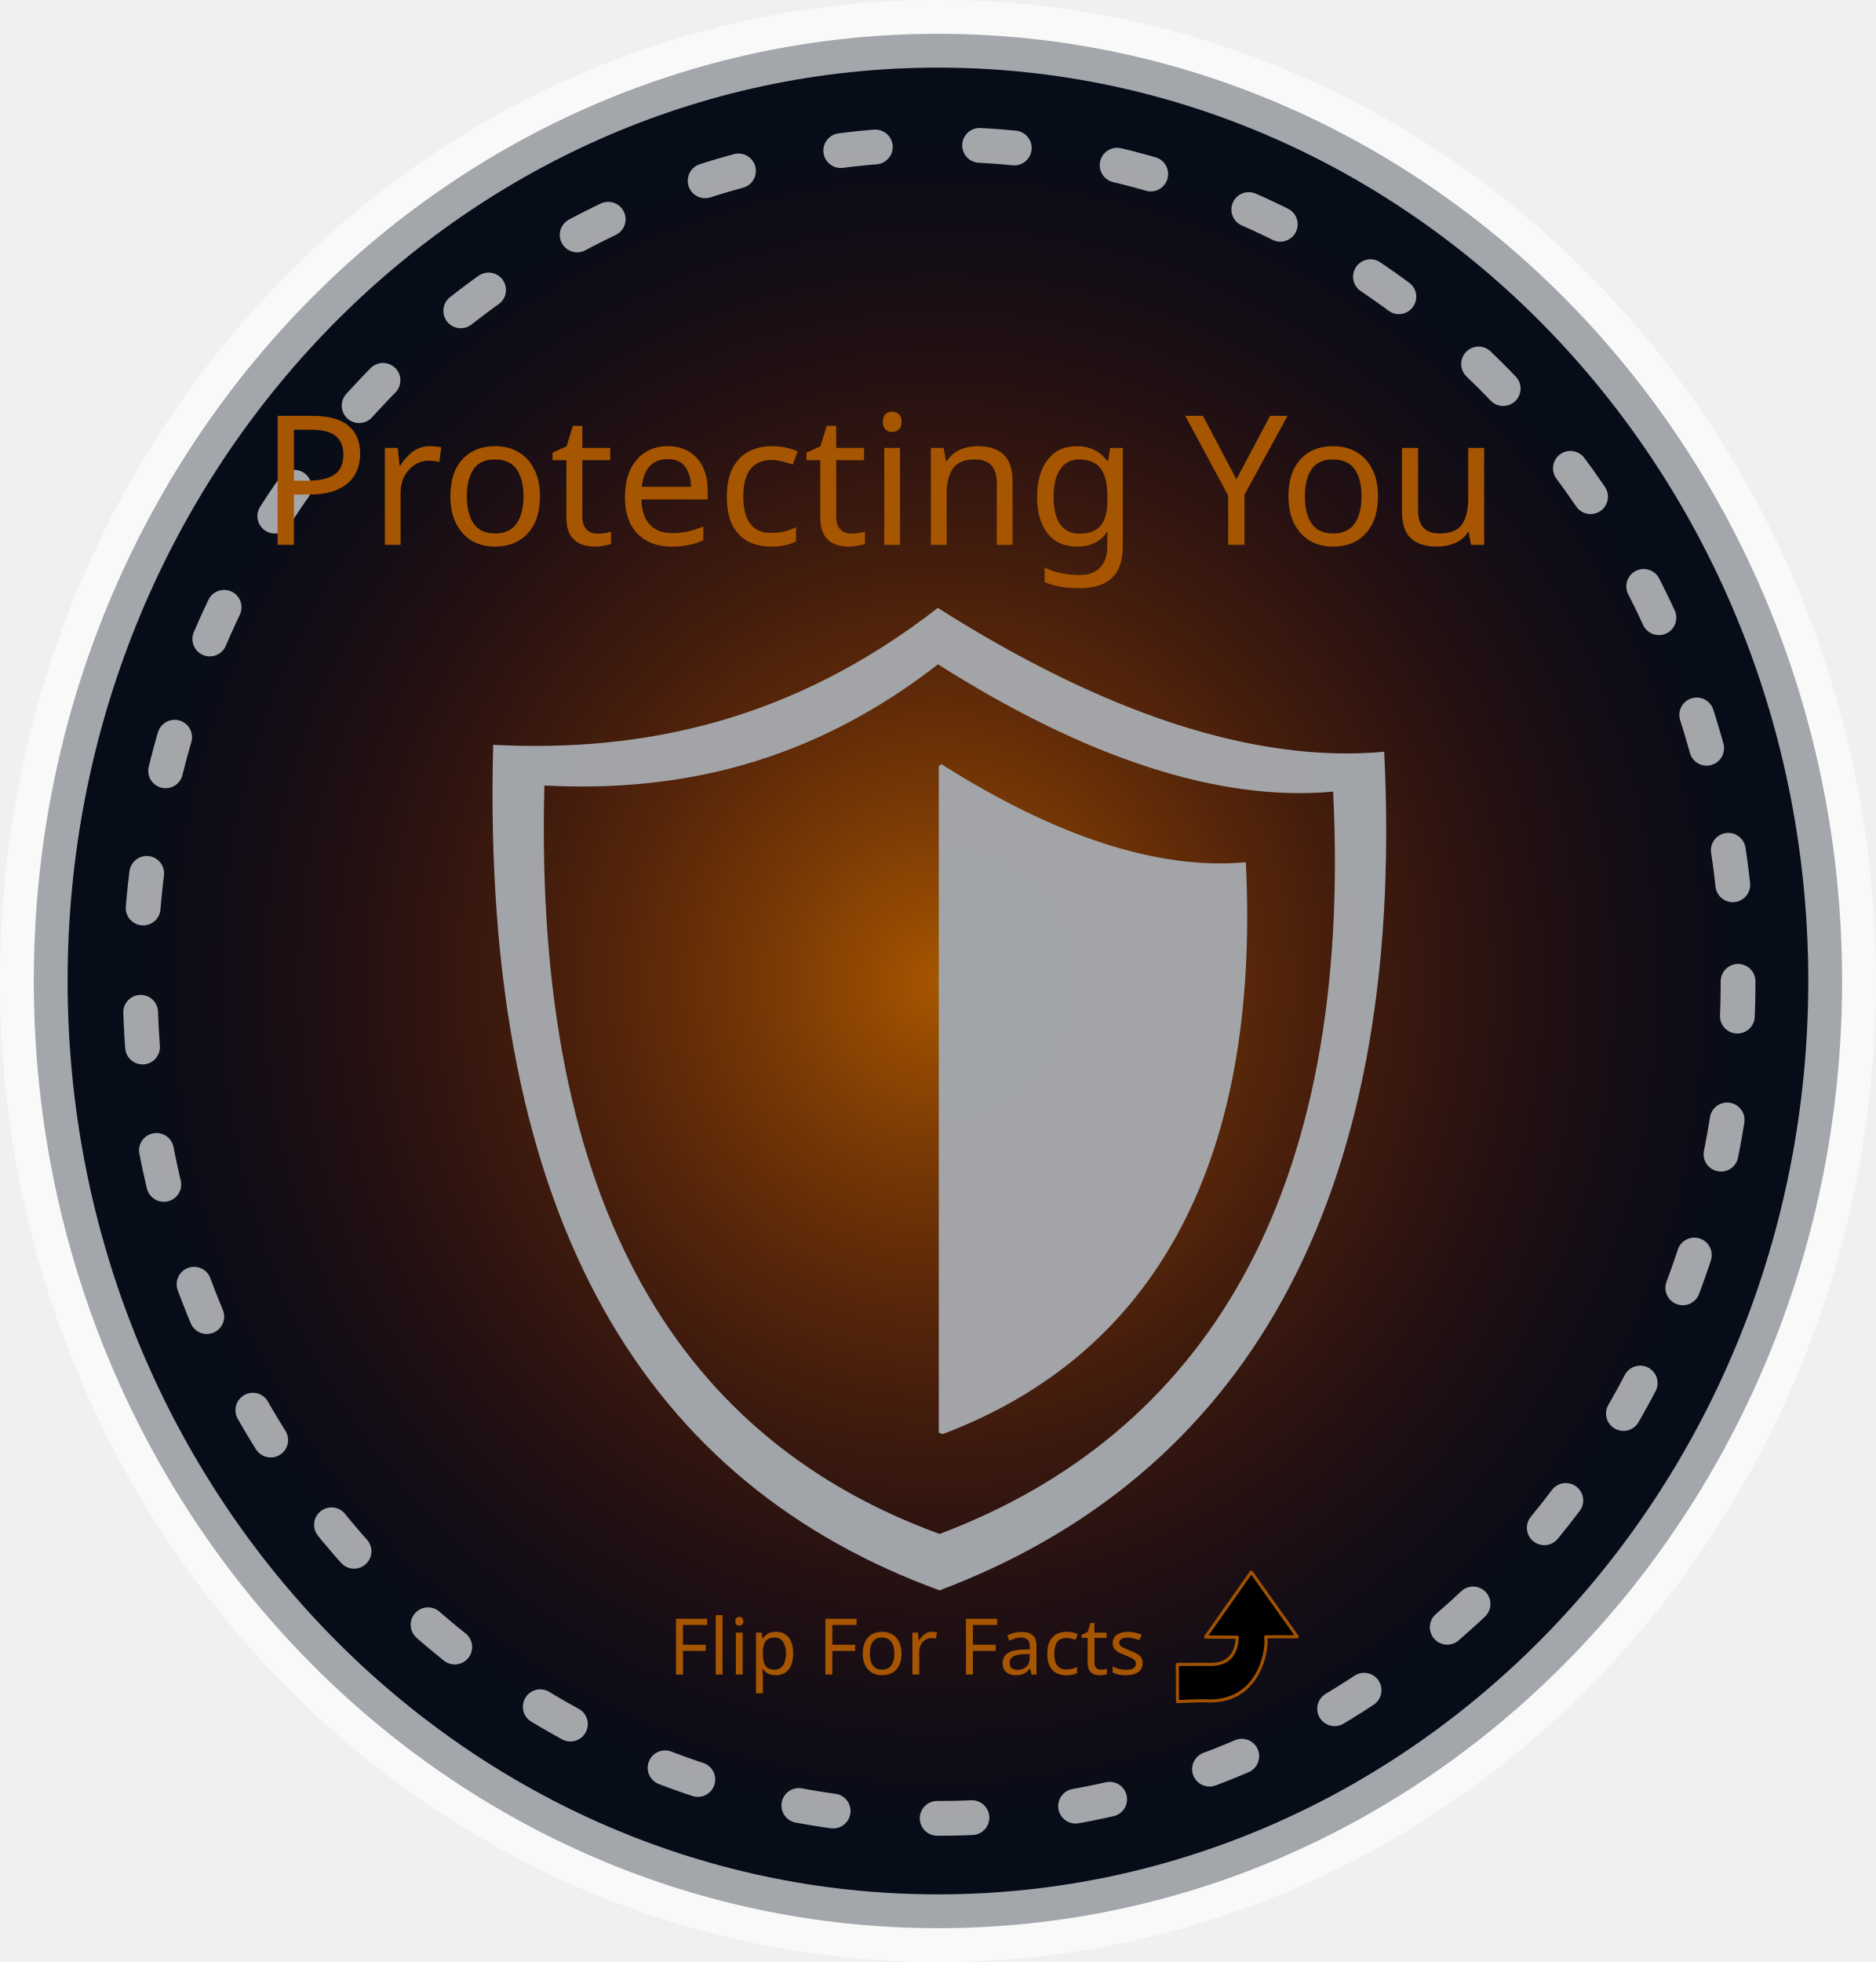
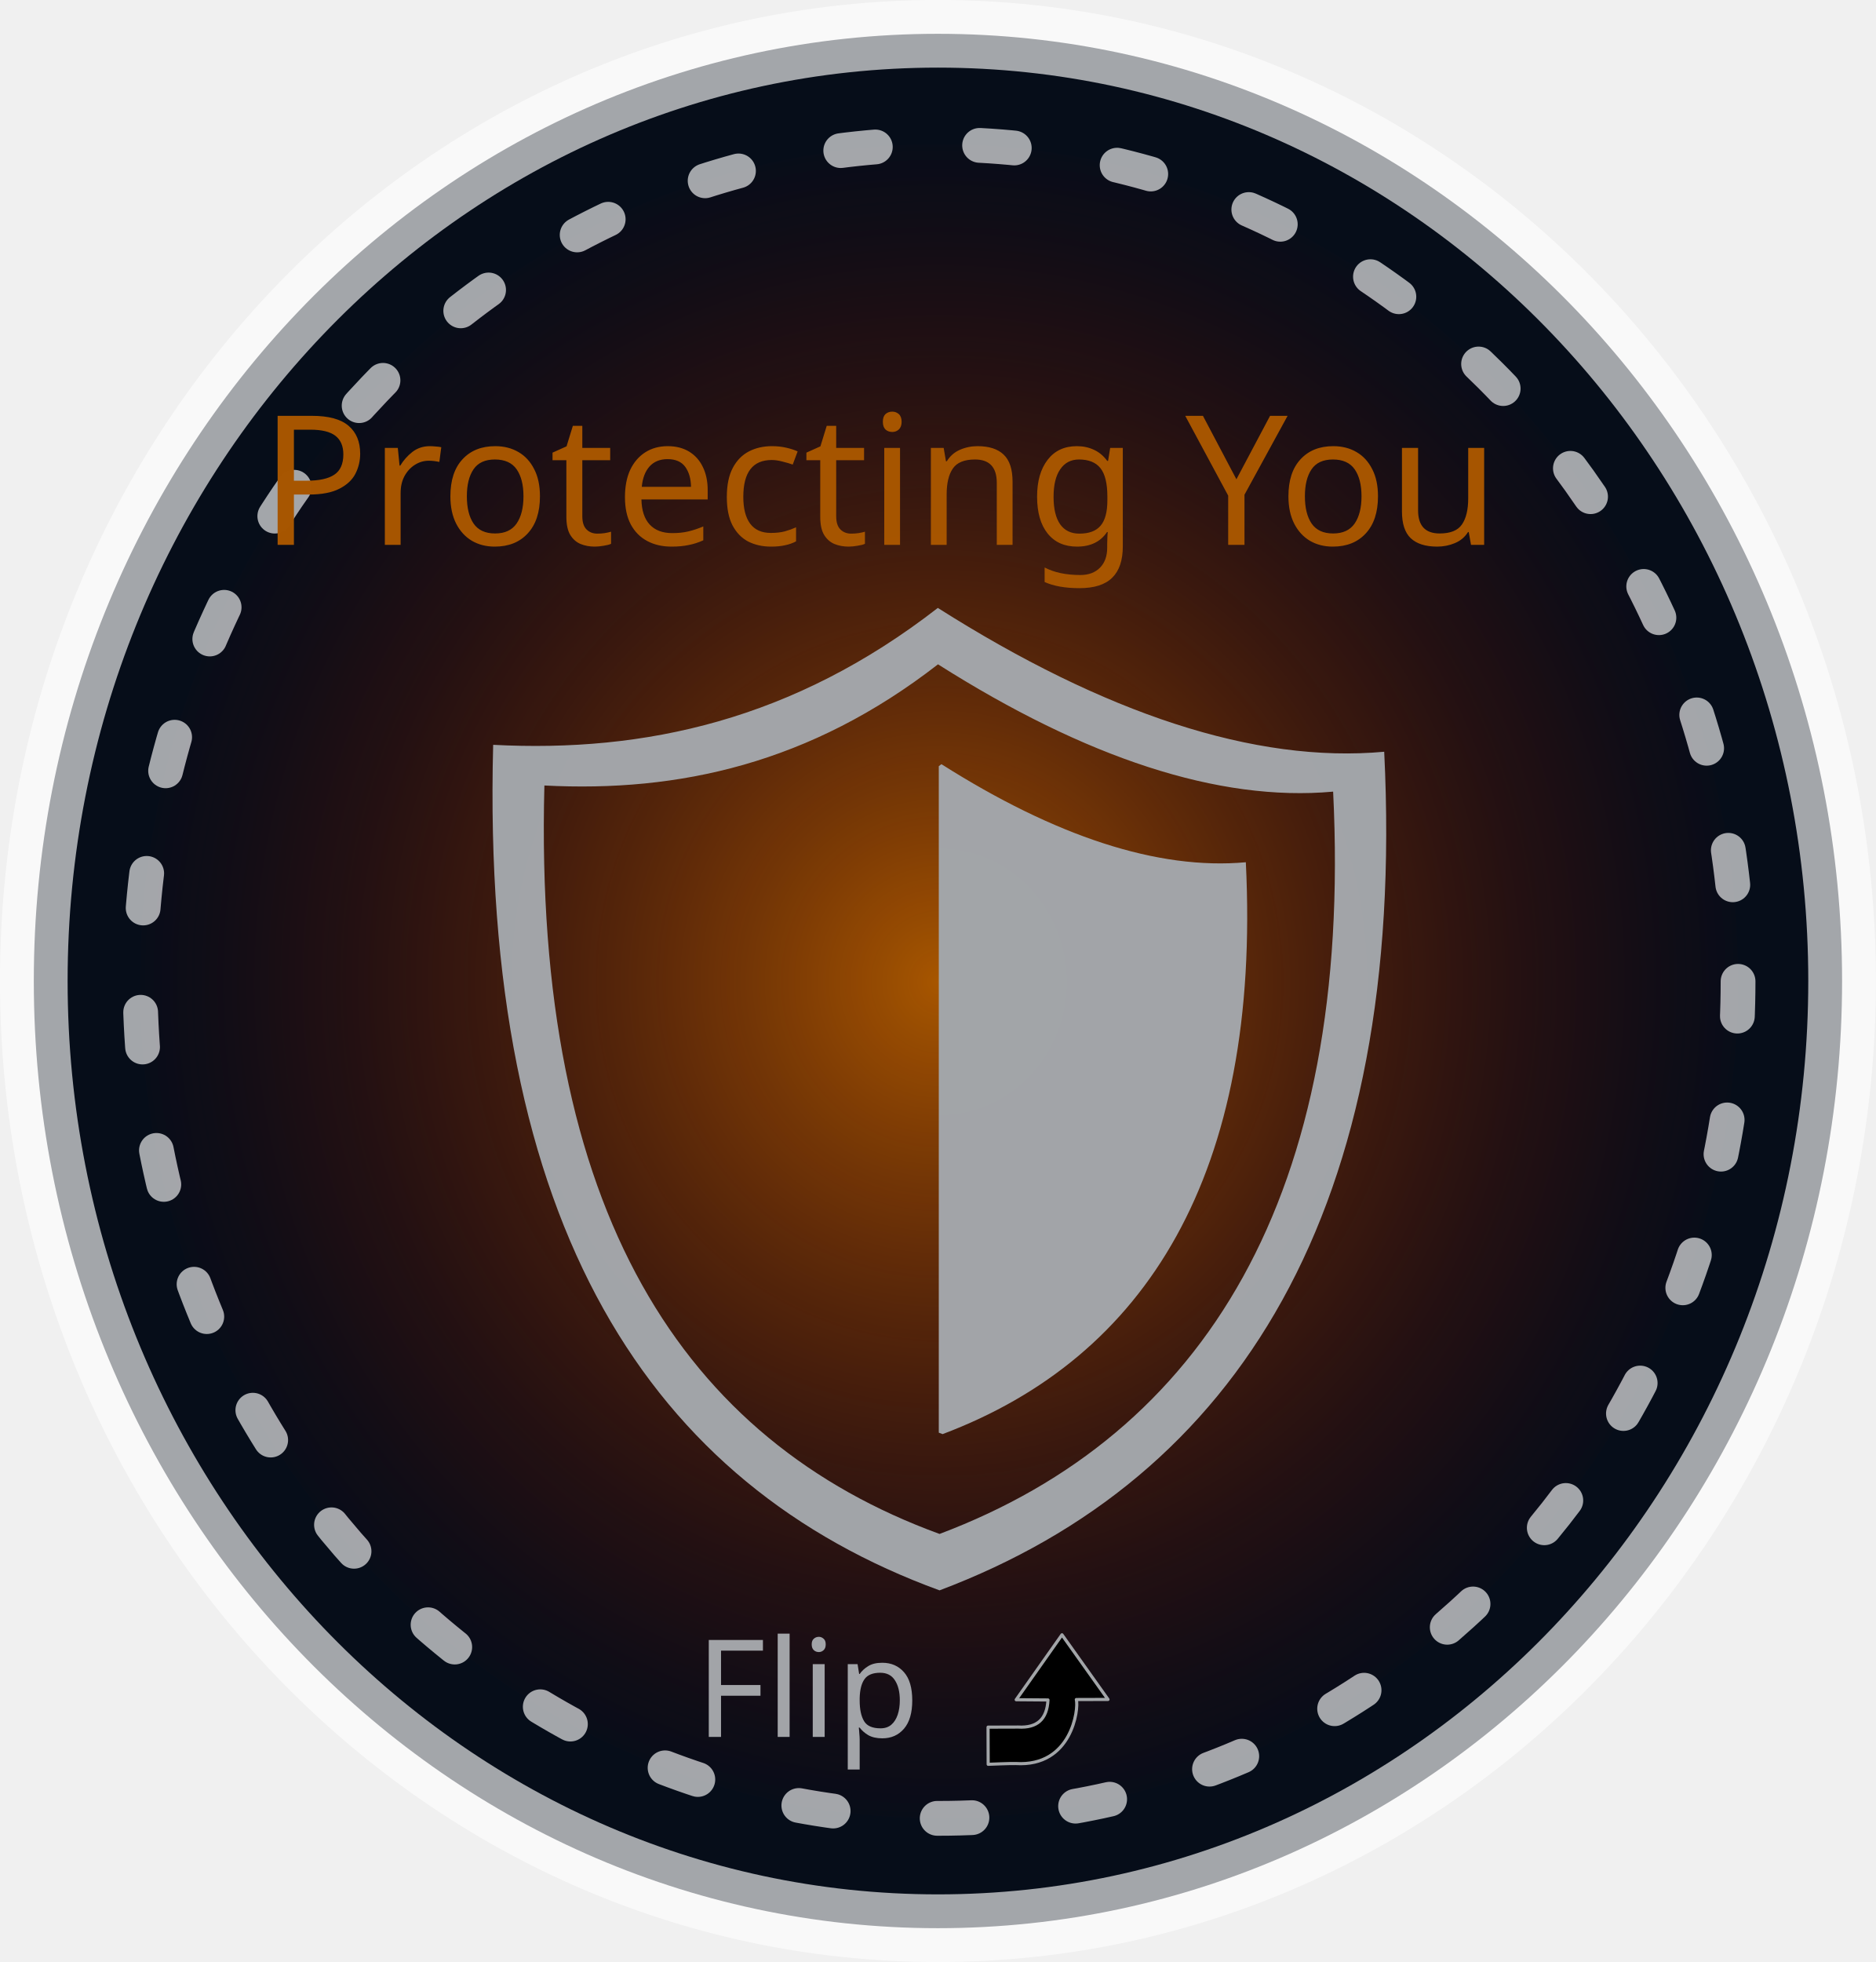
<svg xmlns="http://www.w3.org/2000/svg" xmlns:xlink="http://www.w3.org/1999/xlink" width="167.234mm" height="174.87mm" viewBox="0 0 167.234 174.87" version="1.1" id="svg1" xml:space="preserve">
  <defs id="defs1">
    <linearGradient id="linearGradient1">
      <stop style="stop-color:#a75600;stop-opacity:1;" offset="0" id="stop1" />
      <stop style="stop-color:#5b0202;stop-opacity:0;" offset="1" id="stop2" />
    </linearGradient>
    <radialGradient xlink:href="#linearGradient1" id="radialGradient2" cx="208.788" cy="142.072" fx="208.788" fy="142.072" r="36.208" gradientTransform="matrix(1,0,0,1.046042,0,-6.54121)" gradientUnits="userSpaceOnUse" />
    <style id="style1">.cls-1{fill-rule:evenodd;}</style>
  </defs>
  <g id="g21-1" transform="matrix(2.00937,0,0,2.00937,-335.788,-197.9622)" style="stroke:#ffffff;stroke-opacity:0.63">
    <ellipse style="fill:#010814;fill-opacity:0.976;stroke:#ffffff;stroke-width:3;stroke-linecap:round;stroke-linejoin:round;stroke-dasharray:none;stroke-opacity:0.63" id="path19-8-8" cx="208.725" cy="142.033" rx="40.114" ry="42.014" />
    <ellipse style="fill:url(#radialGradient2);fill-opacity:1;stroke:#ffffff;stroke-width:1.543;stroke-linecap:round;stroke-linejoin:round;stroke-dasharray:1.543, 4.63;stroke-dashoffset:0;stroke-opacity:0.63" id="path19-9" cx="208.776" cy="142.048" rx="35.448" ry="37.127" />
  </g>
  <path fill-rule="evenodd" clip-rule="evenodd" d="M 83.607,54.183 C 98.463,63.6 111.884,68.055 123.402,67.002 125.414,107.689 110.388,131.718 83.761,141.746 58.047,132.36 42.837,109.365 43.966,66.385 57.487,67.092 70.752,64.169 83.607,54.183 Z m 0.321,13.926 c 10.131,6.421 19.283,9.459 27.138,8.742 1.372,27.745 -8.875,44.131 -27.032,50.969 -0.115,-0.042 -0.227,-0.086 -0.341,-0.128 V 68.289 Z m -0.305,-8.899 c 13.15,8.335 25.03,12.279 35.226,11.347 1.78,36.015 -11.52,57.285 -35.089,66.161 C 60.999,128.41 47.534,108.057 48.533,70.01 60.503,70.637 72.245,68.05 83.623,59.21 Z" id="path1" style="fill:#a2a5a9;fill-opacity:0.992;stroke:none;stroke-width:0.713;stroke-opacity:1" />
  <text xml:space="preserve" style="font-style:normal;font-variant:normal;font-weight:normal;font-stretch:normal;font-size:16.108px;line-height:1.2;font-family:'Poiret One';-inkscape-font-specification:'Poiret One';text-align:center;letter-spacing:0px;word-spacing:0px;writing-mode:lr-tb;direction:ltr;text-anchor:middle;fill:#a75600;fill-opacity:0.992;stroke-width:2.186;stroke-linecap:round;stroke-linejoin:round;stroke-dasharray:2.186, 6.558;stroke:none;stroke-opacity:1" x="84.712" y="48.562" id="text4">
    <tspan id="tspan3-8" style="font-style:normal;font-variant:normal;font-weight:normal;font-stretch:normal;font-size:16.108px;font-family:'Poiret One';-inkscape-font-specification:'Poiret One, Normal';font-variant-ligatures:normal;font-variant-caps:normal;font-variant-numeric:normal;font-variant-east-asian:normal;fill:#a75600;fill-opacity:0.992;stroke-width:2.186;stroke:none;stroke-opacity:1" x="84.712" y="48.562">Protecting You</tspan>
  </text>
-   <text xml:space="preserve" style="font-style:normal;font-variant:normal;font-weight:normal;font-stretch:normal;font-size:6.974px;line-height:1.2;font-family:'Poiret One';-inkscape-font-specification:'Poiret One';text-align:center;letter-spacing:0px;word-spacing:0px;writing-mode:lr-tb;direction:ltr;text-anchor:middle;fill:#a75600;fill-opacity:0.992;stroke-width:0.946;stroke-linecap:round;stroke-linejoin:round;stroke-dasharray:0.946, 2.839" x="83.605" y="149.247" id="text4-4">
-     <tspan id="tspan3-8-5" style="font-style:normal;font-variant:normal;font-weight:normal;font-stretch:normal;font-size:6.974px;font-family:'Poiret One';-inkscape-font-specification:'Poiret One, Normal';font-variant-ligatures:normal;font-variant-caps:normal;font-variant-numeric:normal;font-variant-east-asian:normal;fill:#a75600;fill-opacity:0.992;stroke-width:0.946" x="83.605" y="149.247">Flip For Facts</tspan>
-   </text>
-   <path id="path2" style="fill:#000000;fill-opacity:0.992;stroke:#a05101;stroke-width:0.279;stroke-linecap:round;stroke-linejoin:round;stroke-dasharray:none;stroke-opacity:1" d="m 111.552,140.117 -4.081,5.787 2.832,0.022 c -0.08,1.706 -0.963,2.511 -2.648,2.414 l -2.692,0.008 c -0.004,-0.096 0.01,3.312 0.01,3.312 0,0 2.135,-0.089 2.456,-0.069 4.986,0.318 5.633,-4.852 5.402,-5.703 l 2.823,-0.009 z" />
+   <g id="g2" transform="translate(-5.203373,1.660436)">
+     <text xml:space="preserve" style="font-style:normal;font-variant:normal;font-weight:normal;font-stretch:normal;font-size:10.444px;line-height:1.2;font-family:'Poiret One';-inkscape-font-specification:'Poiret One';text-align:center;letter-spacing:0px;word-spacing:0px;writing-mode:lr-tb;direction:ltr;text-anchor:middle;fill:#a2a4a8;fill-opacity:1;stroke:none;stroke-width:1.643;stroke-linecap:round;stroke-linejoin:round;stroke-dasharray:1.643, 4.93;stroke-opacity:1" x="83.455" y="153.148" id="text4-4">
+       <tspan id="tspan3-8-5" style="font-style:normal;font-variant:normal;font-weight:normal;font-stretch:normal;font-size:12.11px;font-family:'Poiret One';-inkscape-font-specification:'Poiret One, Normal';font-variant-ligatures:normal;font-variant-caps:normal;font-variant-numeric:normal;font-variant-east-asian:normal;fill:#a2a4a8;fill-opacity:1;stroke:none;stroke-width:1.643;stroke-opacity:1" x="85.574" y="153.148">Flip </tspan>
+     </text>
+     <path id="path2" style="fill:#000000;fill-opacity:0.992;stroke:#a2a5a8;stroke-width:0.279;stroke-linecap:round;stroke-linejoin:round;stroke-dasharray:none;stroke-opacity:1" d="m 99.879,144.046 -4.081,5.787 2.832,0.022 c -0.08,1.706 -0.963,2.511 -2.648,2.414 l -2.692,0.008 c -0.004,-0.096 0.01,3.312 0.01,3.312 0,0 2.135,-0.089 2.456,-0.069 4.986,0.318 5.633,-4.852 5.402,-5.703 l 2.823,-0.009 z" />
+   </g>
</svg>
